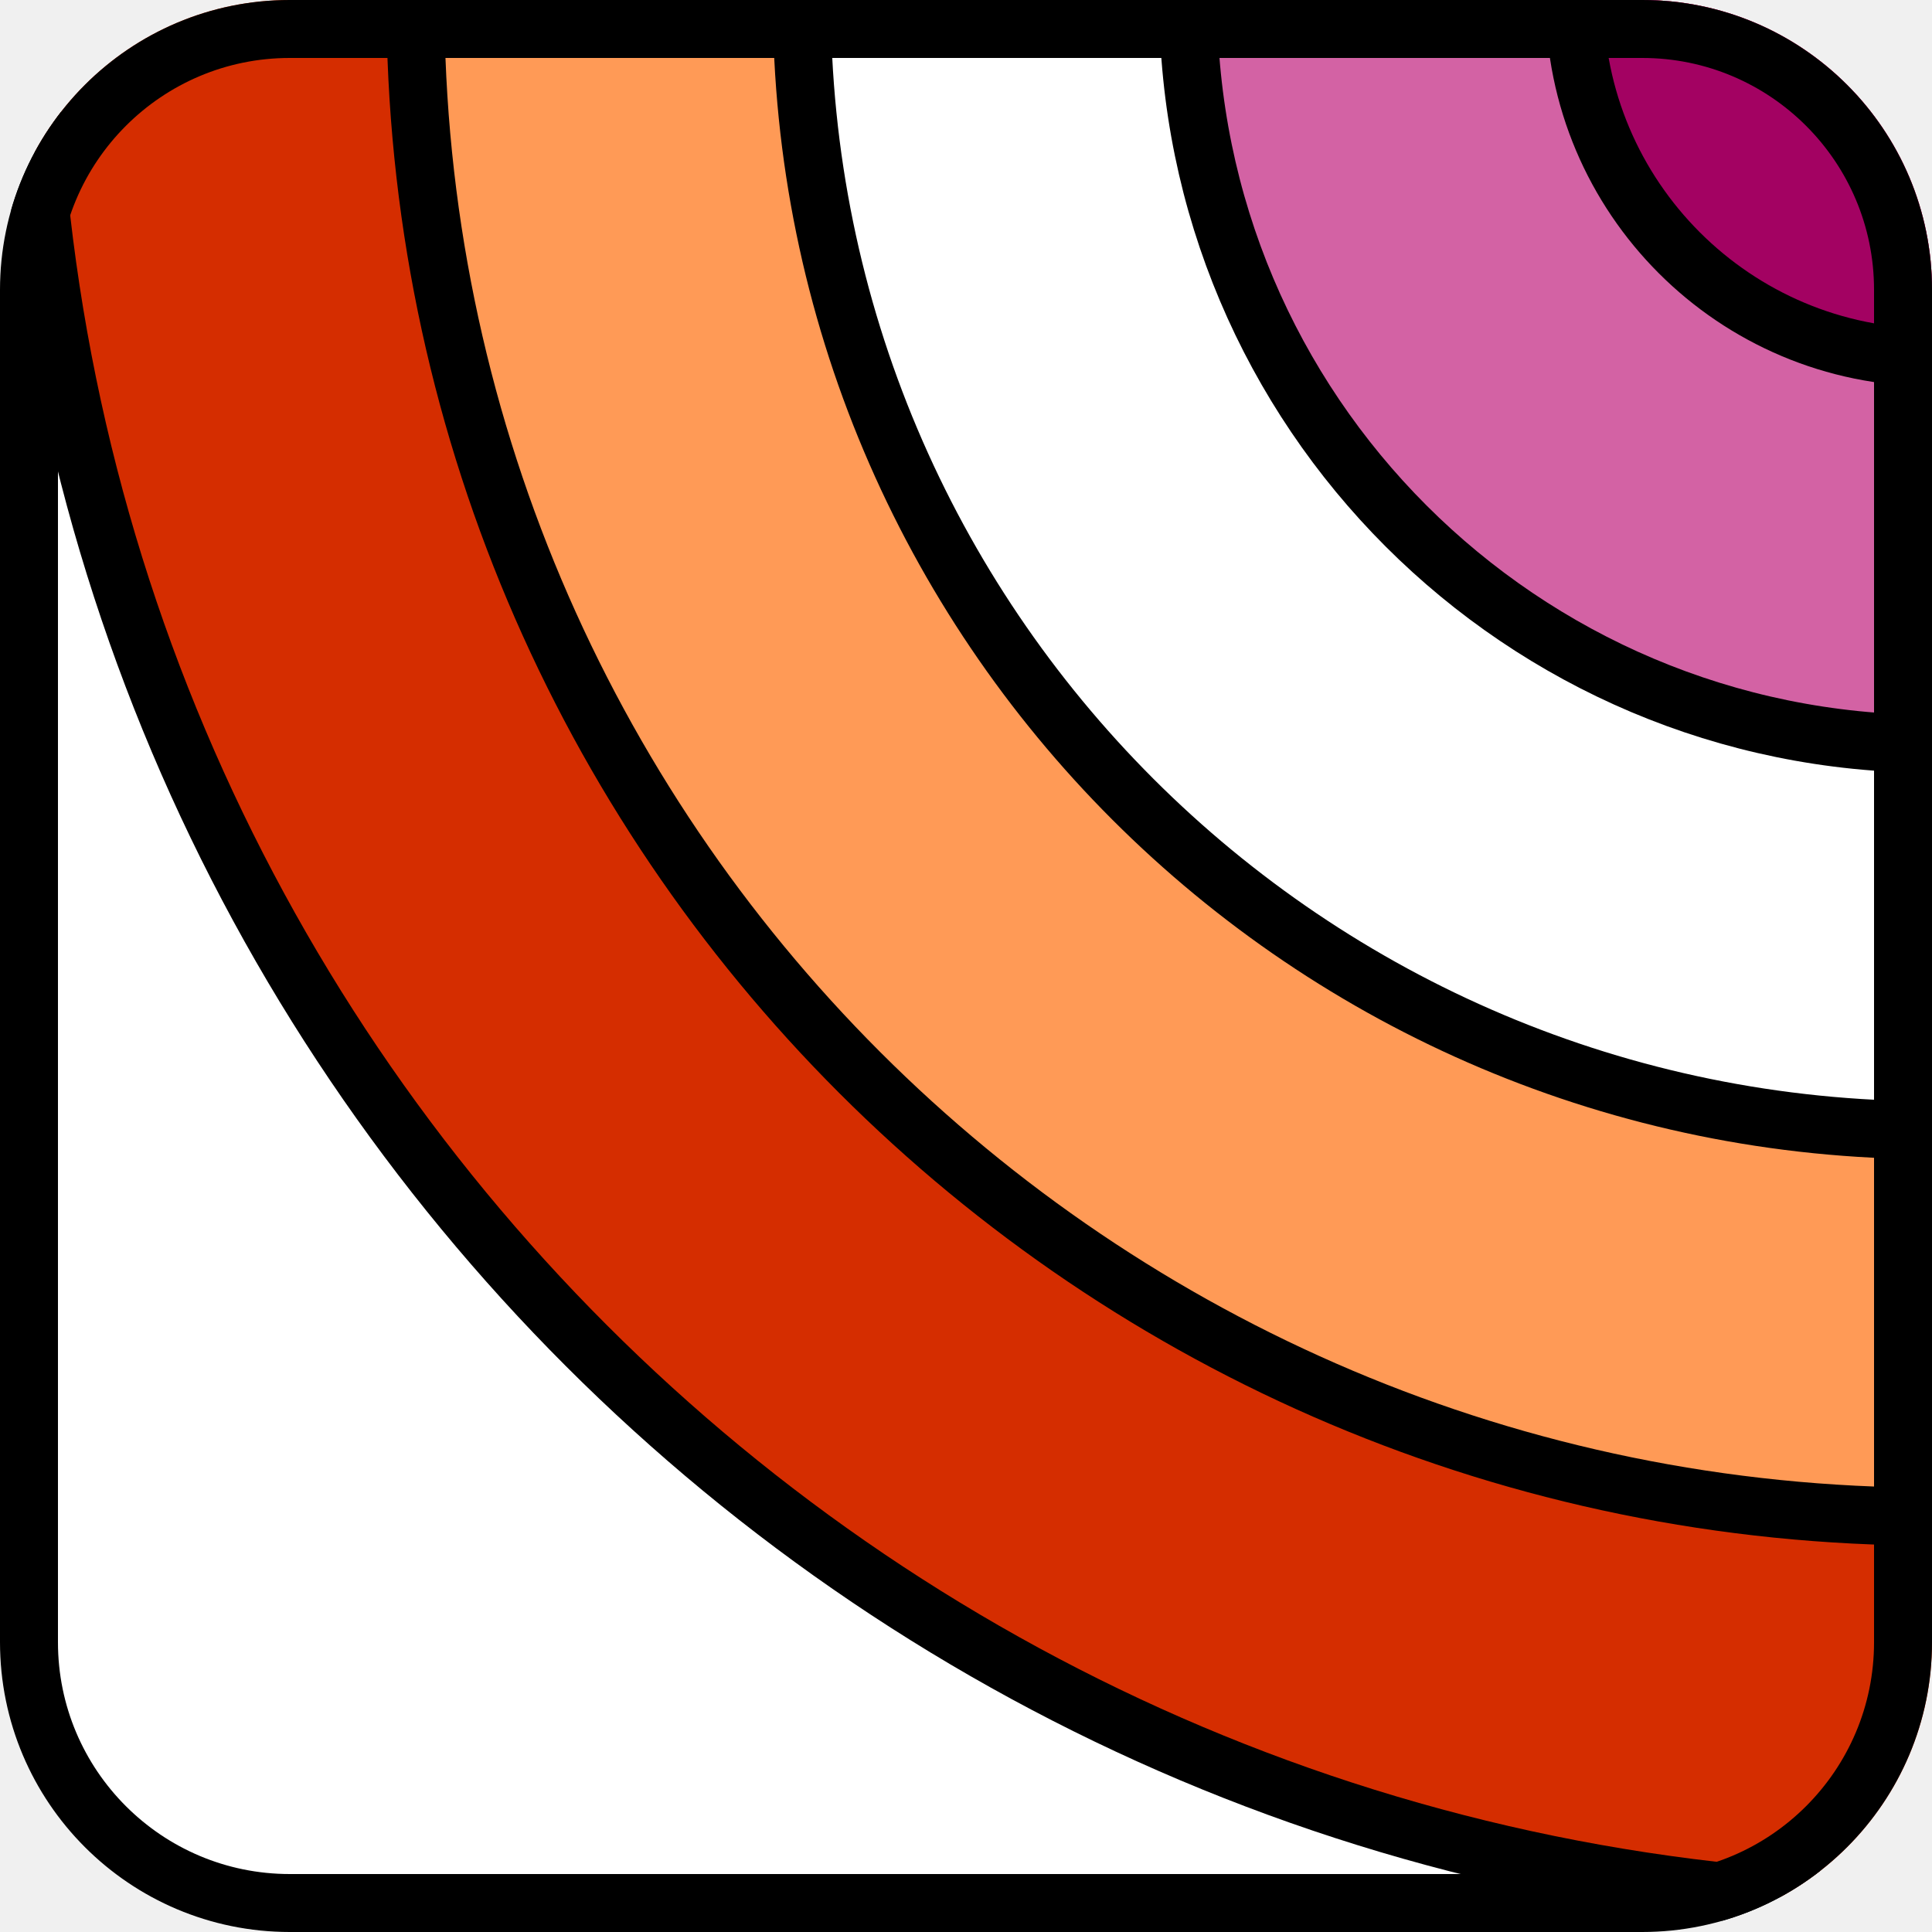
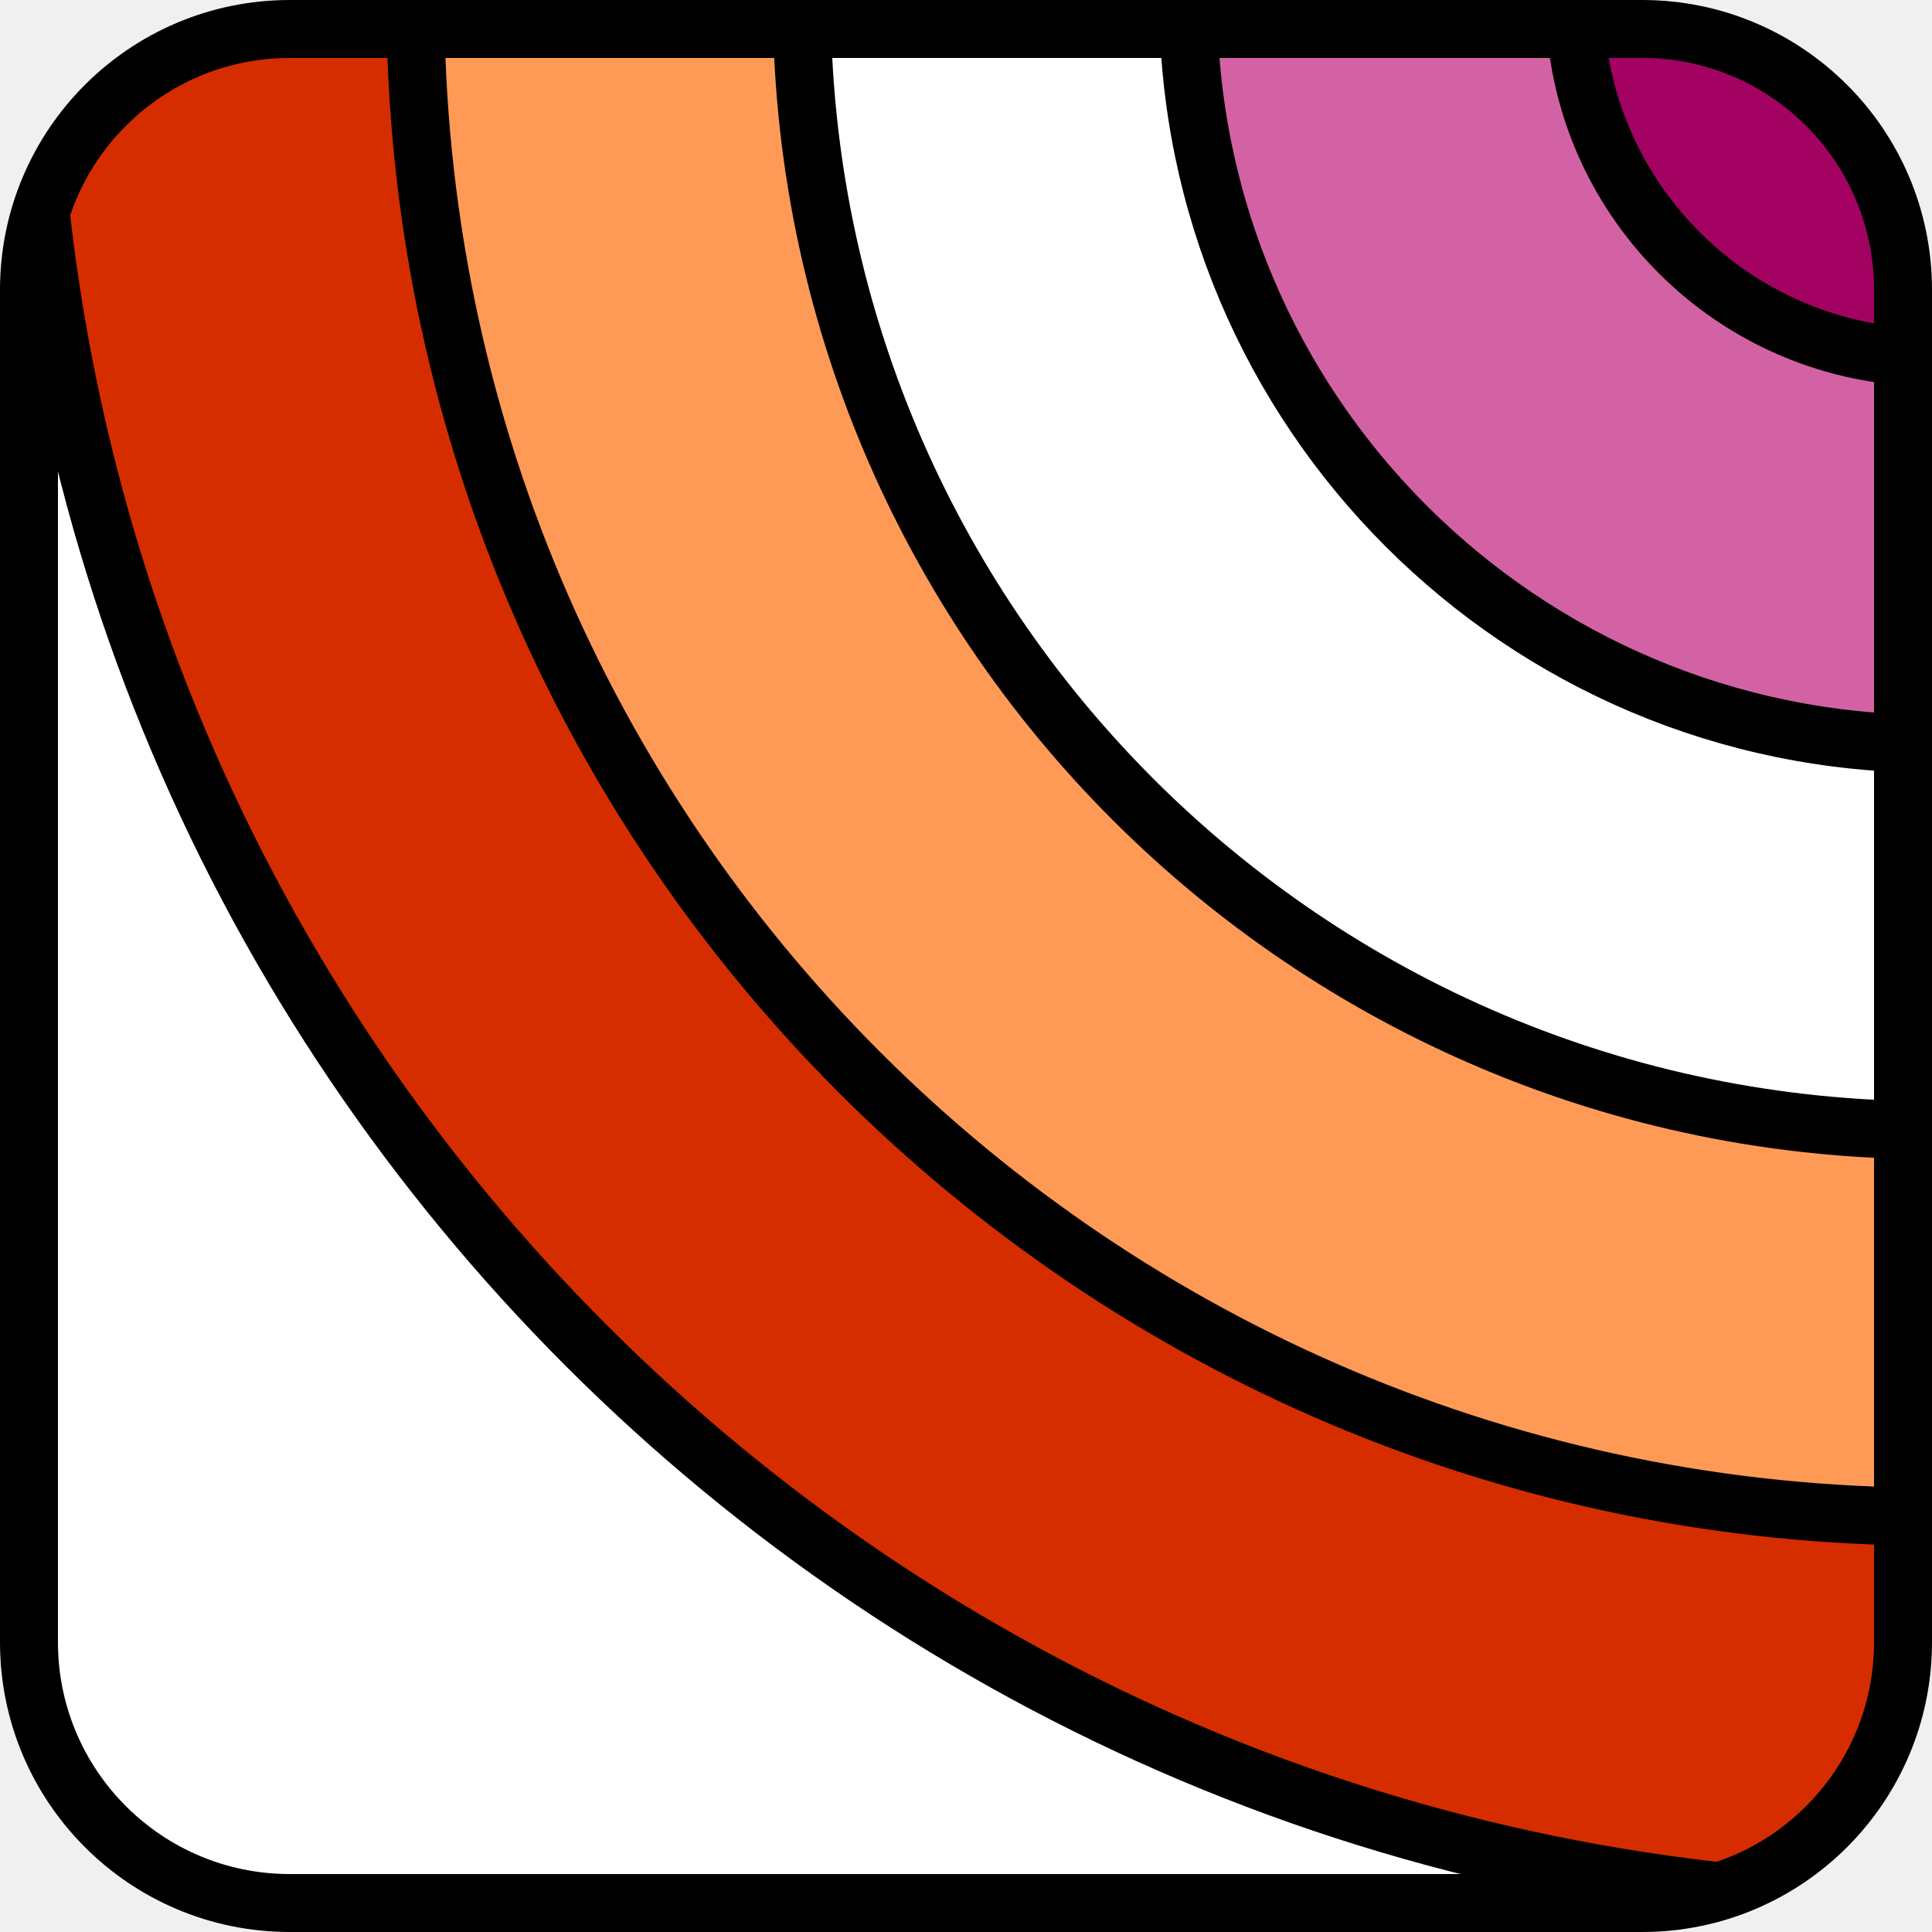
<svg xmlns="http://www.w3.org/2000/svg" width="512" height="512" viewBox="0 0 100 100" focusable="false" role="img" aria-label="engender">
  <defs>
    <clipPath id="mark-tile">
-       <rect width="100" height="100" rx="15" />
+       <rect x="1.5" y="1.5" width="97" height="97" rx="13.50" />
    </clipPath>
  </defs>
  <g clip-path="url(#mark-tile)">
    <rect width="100" height="100" fill="#FFFFFF" />
    <circle cx="100" cy="0" r="98.50" fill="#D52D00" stroke="#000" stroke-width="3" />
    <circle cx="100" cy="0" r="78.50" fill="#FF9A56" stroke="#000" stroke-width="3" />
    <circle cx="100" cy="0" r="58.50" fill="#FFFFFF" stroke="#000" stroke-width="3" />
    <circle cx="100" cy="0" r="38.50" fill="#D362A4" stroke="#000" stroke-width="3" />
    <circle cx="100" cy="0" r="18.50" fill="#A30262" stroke="#000" stroke-width="3" />
-     <rect x="1.5" y="1.5" width="97" height="97" rx="13.50" fill="none" stroke="#000" stroke-width="3" />
  </g>
+   <rect x="1.5" y="1.5" width="97" height="97" rx="13.50" fill="none" stroke="#000" stroke-width="3" />
</svg>
